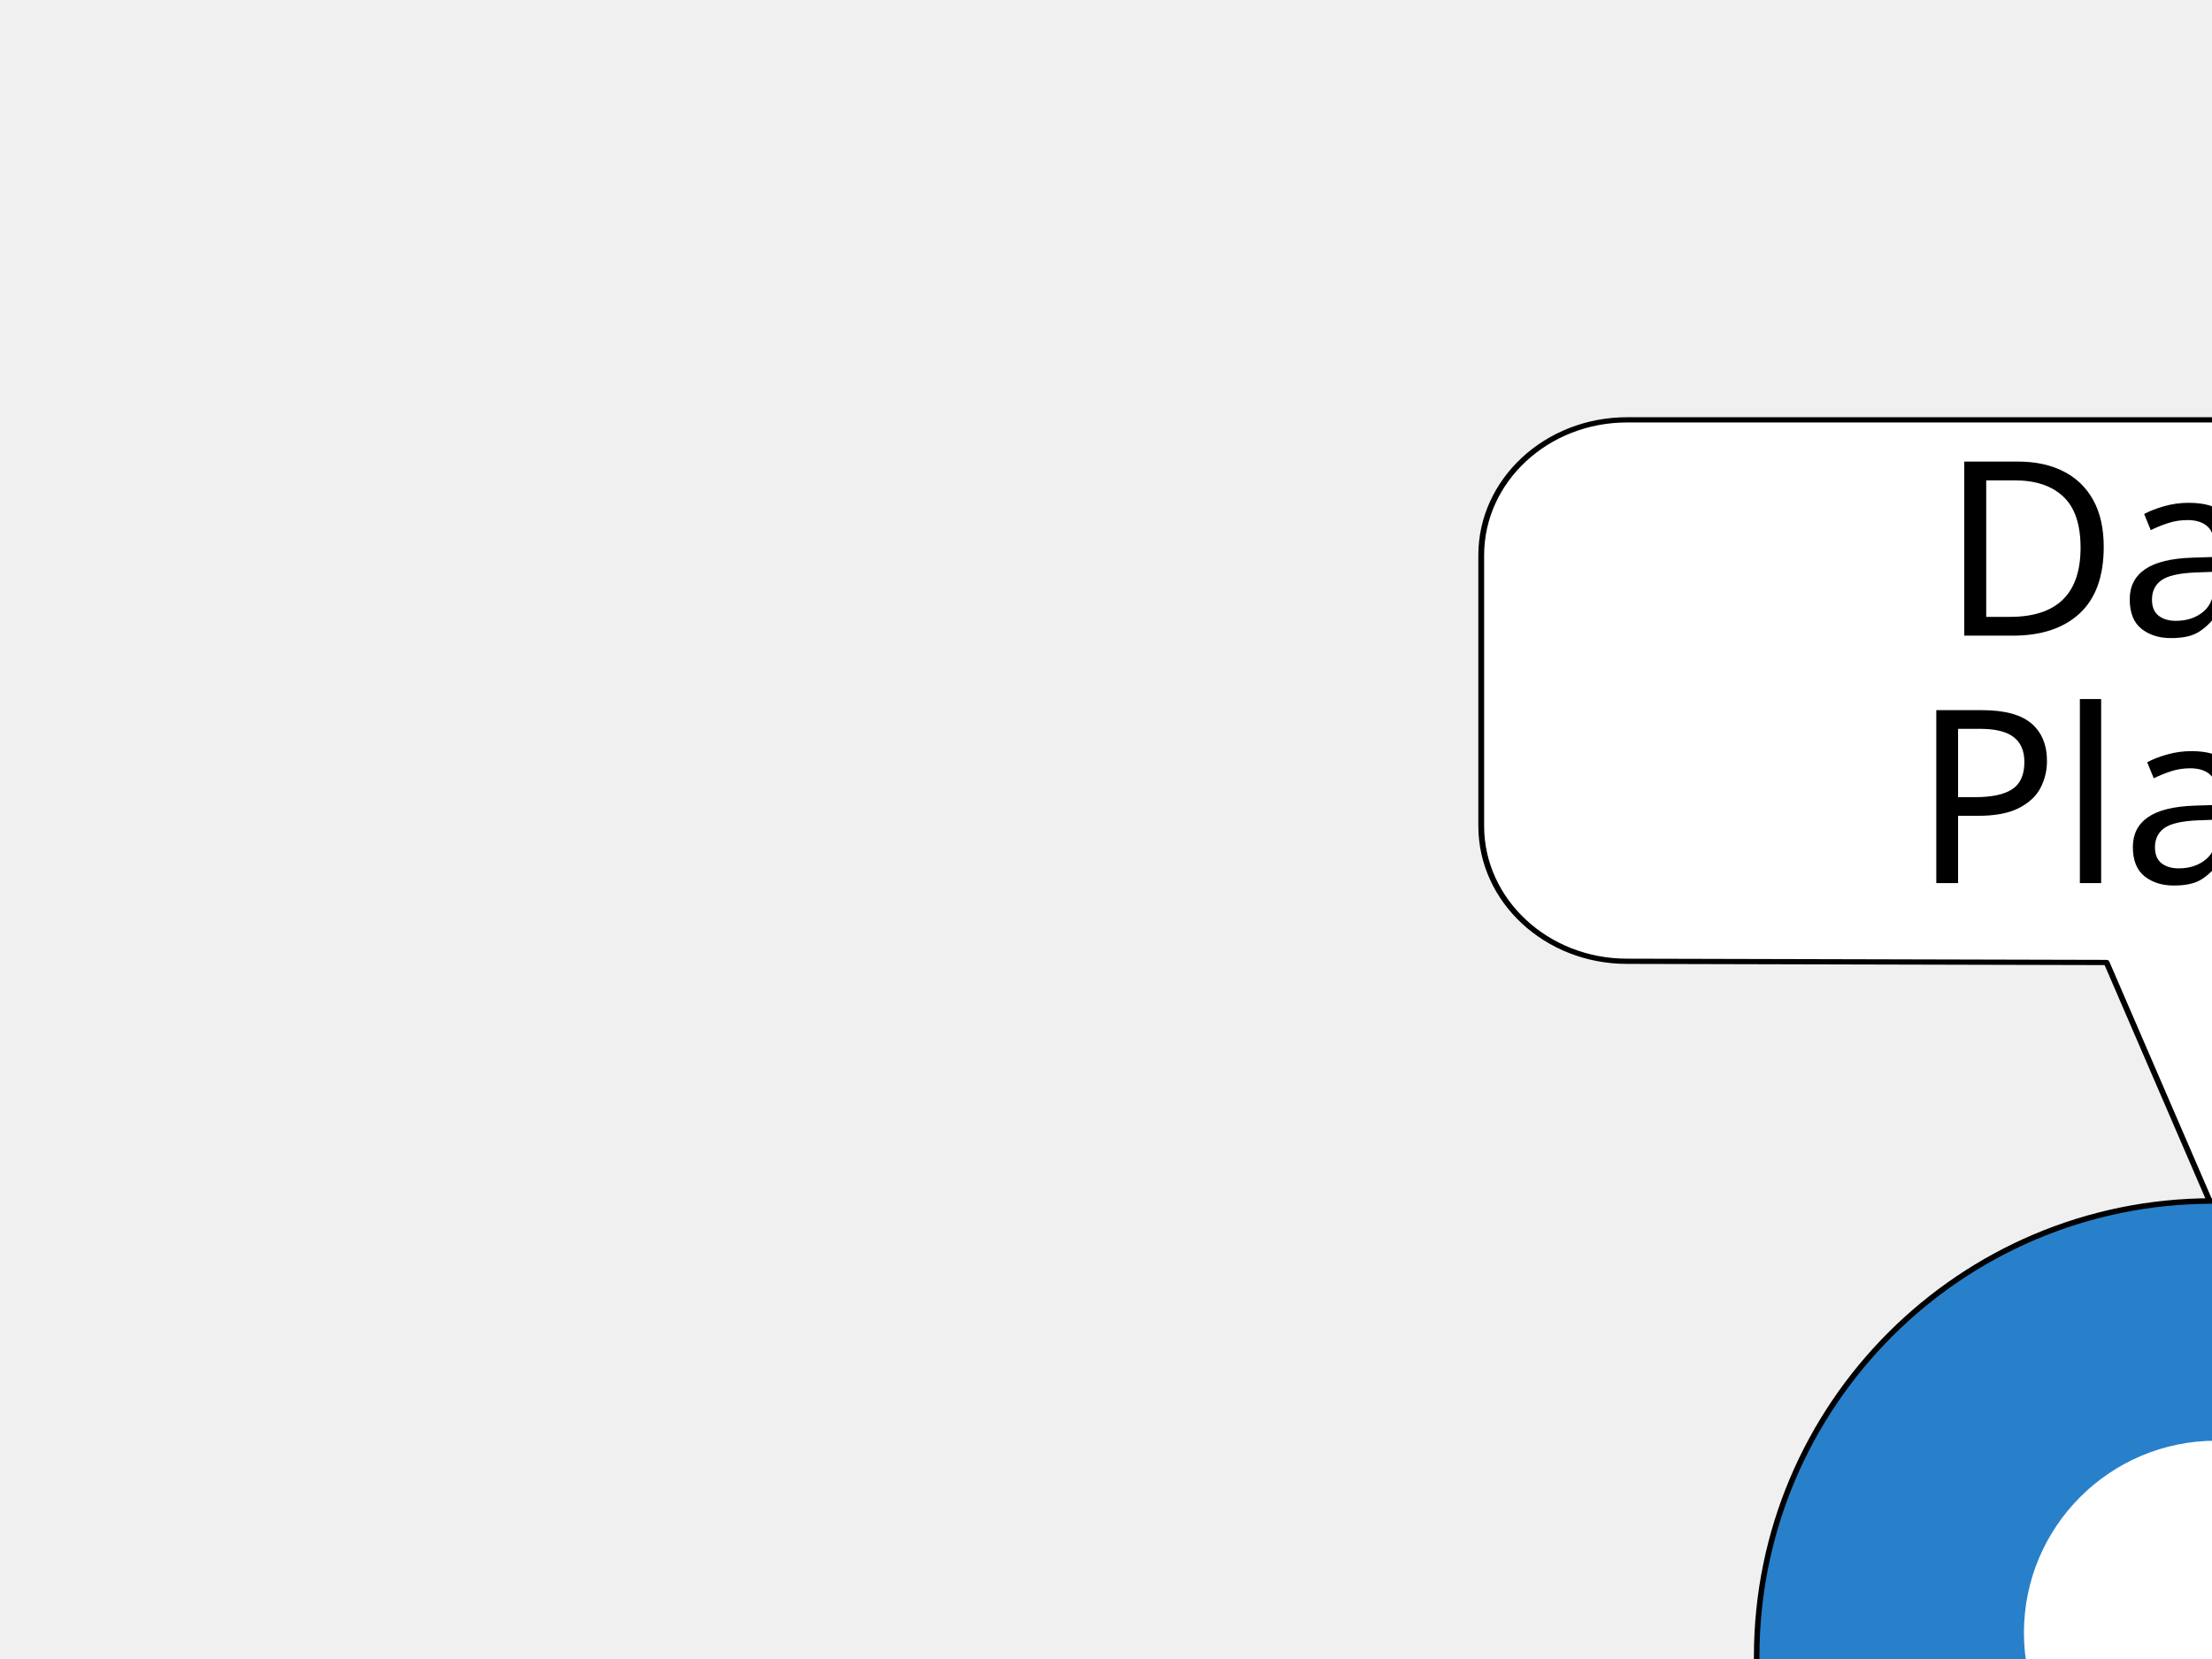
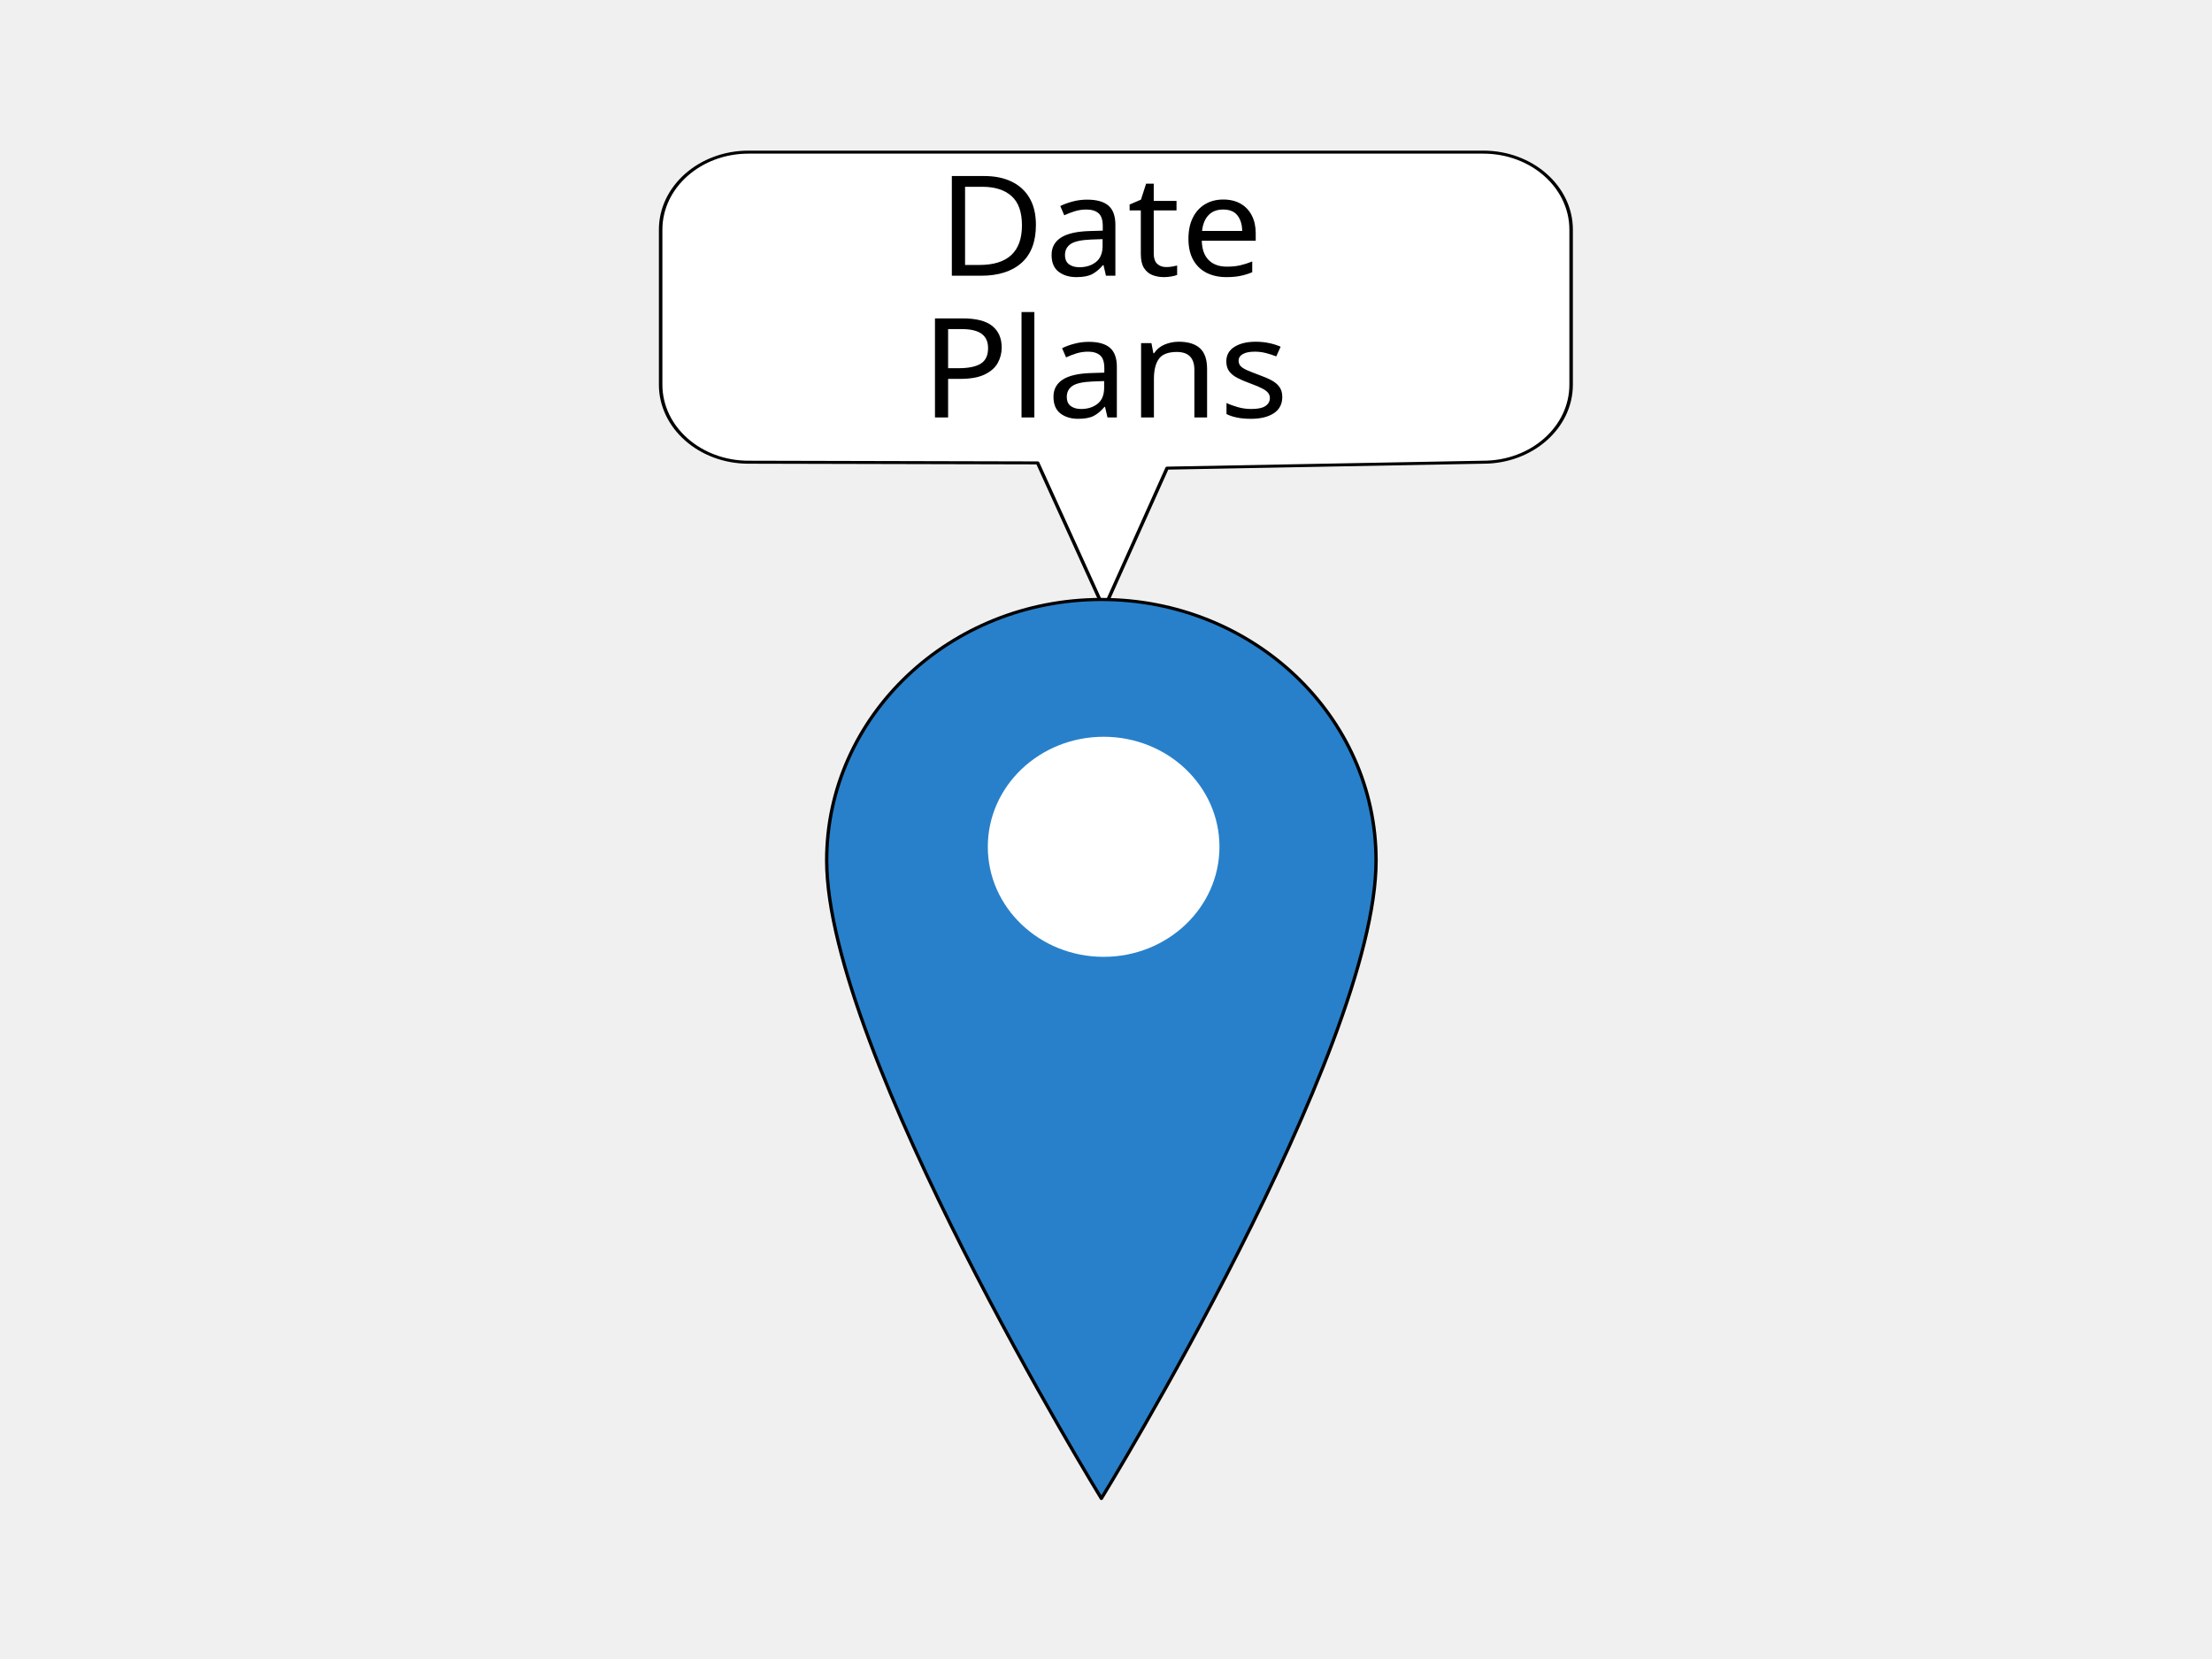
<svg xmlns="http://www.w3.org/2000/svg" width="100%" height="100%" viewBox="0 0 400 300" version="1.1" xml:space="preserve" style="fill-rule:evenodd;clip-rule:evenodd;stroke-linecap:round;stroke-linejoin:round;stroke-miterlimit:1.5;">
-   <g>
+   <g transform="matrix(0.602839,0,0,0.57269,-42.0071,-15.9698)">
    <g transform="matrix(1.16508,0,0,1.05013,-77.7676,-33.8001)">
      <path d="M531.068,127.793C531.068,114.928 520.932,104.484 508.448,104.484L319.269,104.484C306.785,104.484 296.65,114.928 296.65,127.793L296.65,174.41C296.65,187.275 306.785,197.719 319.269,197.719L393.713,197.927L410.791,241.8L427.037,199.503L508.448,197.719C520.932,197.719 531.068,187.275 531.068,174.41L531.068,127.793Z" style="fill:white;stroke:black;stroke-width:0.9px;" />
    </g>
-     <g transform="matrix(1.1677,0,0,1.1677,-1.17482,-30.9293)">
-       <text x="297.223px" y="163.244px" style="font-family:'Verdana', sans-serif;font-size:37.501px;">Plans</text>
+     <g transform="matrix(1.1677,0,0,1.1677,345.892,159.691)">
+       <text x="0px" y="0px" style="font-family:'Verdana', sans-serif;font-size:37.501px;">Plans</text>
    </g>
-     <g transform="matrix(1.17547,0,0,1.17547,13.5961,-26.7515)">
-       <text x="286.973px" y="120.546px" style="font-family:'Verdana', sans-serif;font-size:37.501px;">Date</text>
+     <g transform="matrix(1.17547,0,0,1.17547,350.924,114.947)">
+       <text x="0px" y="0px" style="font-family:'Verdana', sans-serif;font-size:37.501px;">Date</text>
    </g>
  </g>
-   <g transform="matrix(1.38981,0,0,1.38981,-156.238,-106.228)">
+   <g transform="matrix(0.837832,0,0,0.79593,-136.193,-76.8055)">
    <g transform="matrix(-1,-1.22465e-16,1.22465e-16,-1,822.947,599.539)">
      <path d="M422.68,162.601C422.68,162.601 363.395,264.07 363.395,307.557C363.395,340.277 389.96,366.842 422.68,366.842C455.4,366.842 481.965,340.277 481.965,307.557C481.965,264.07 422.68,162.601 422.68,162.601Z" style="fill:rgb(40,128,202);stroke:black;stroke-width:0.72px;" />
    </g>
    <g transform="matrix(1.1213,0,0,1.18714,-51.075,-54.9854)">
      <ellipse cx="402.952" cy="289.665" rx="22.295" ry="21.059" style="fill:white;" />
    </g>
  </g>
</svg>
